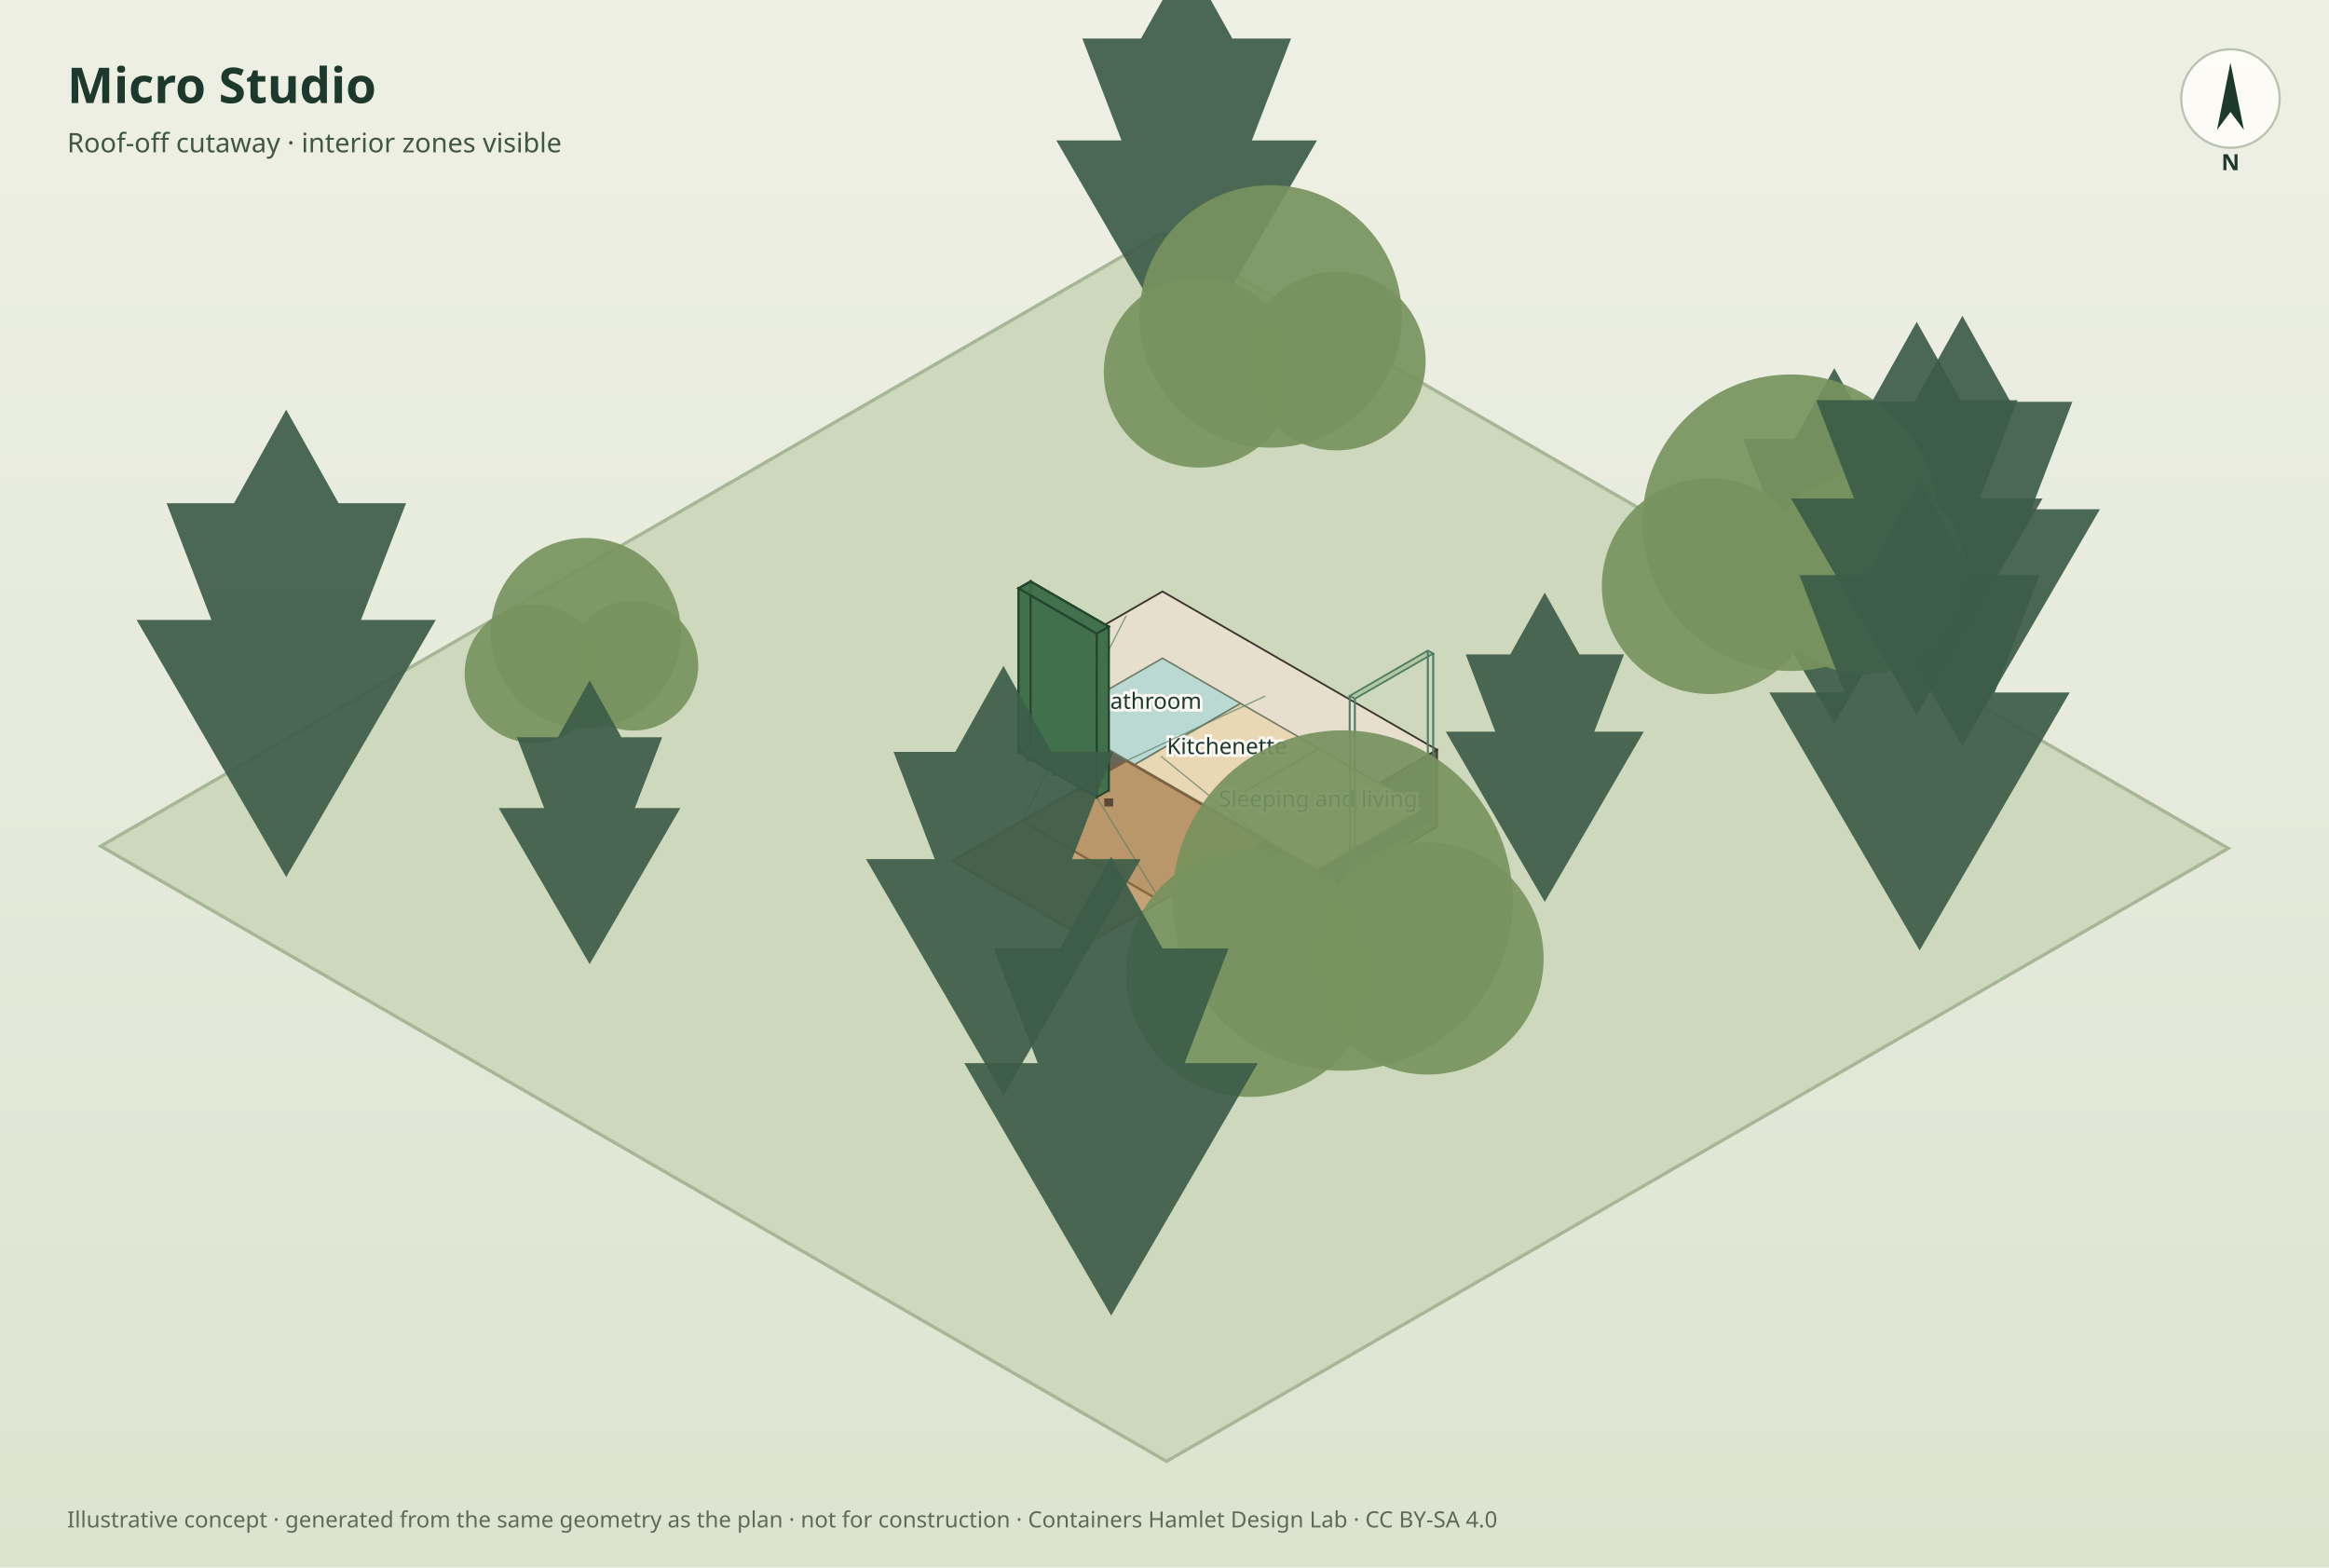
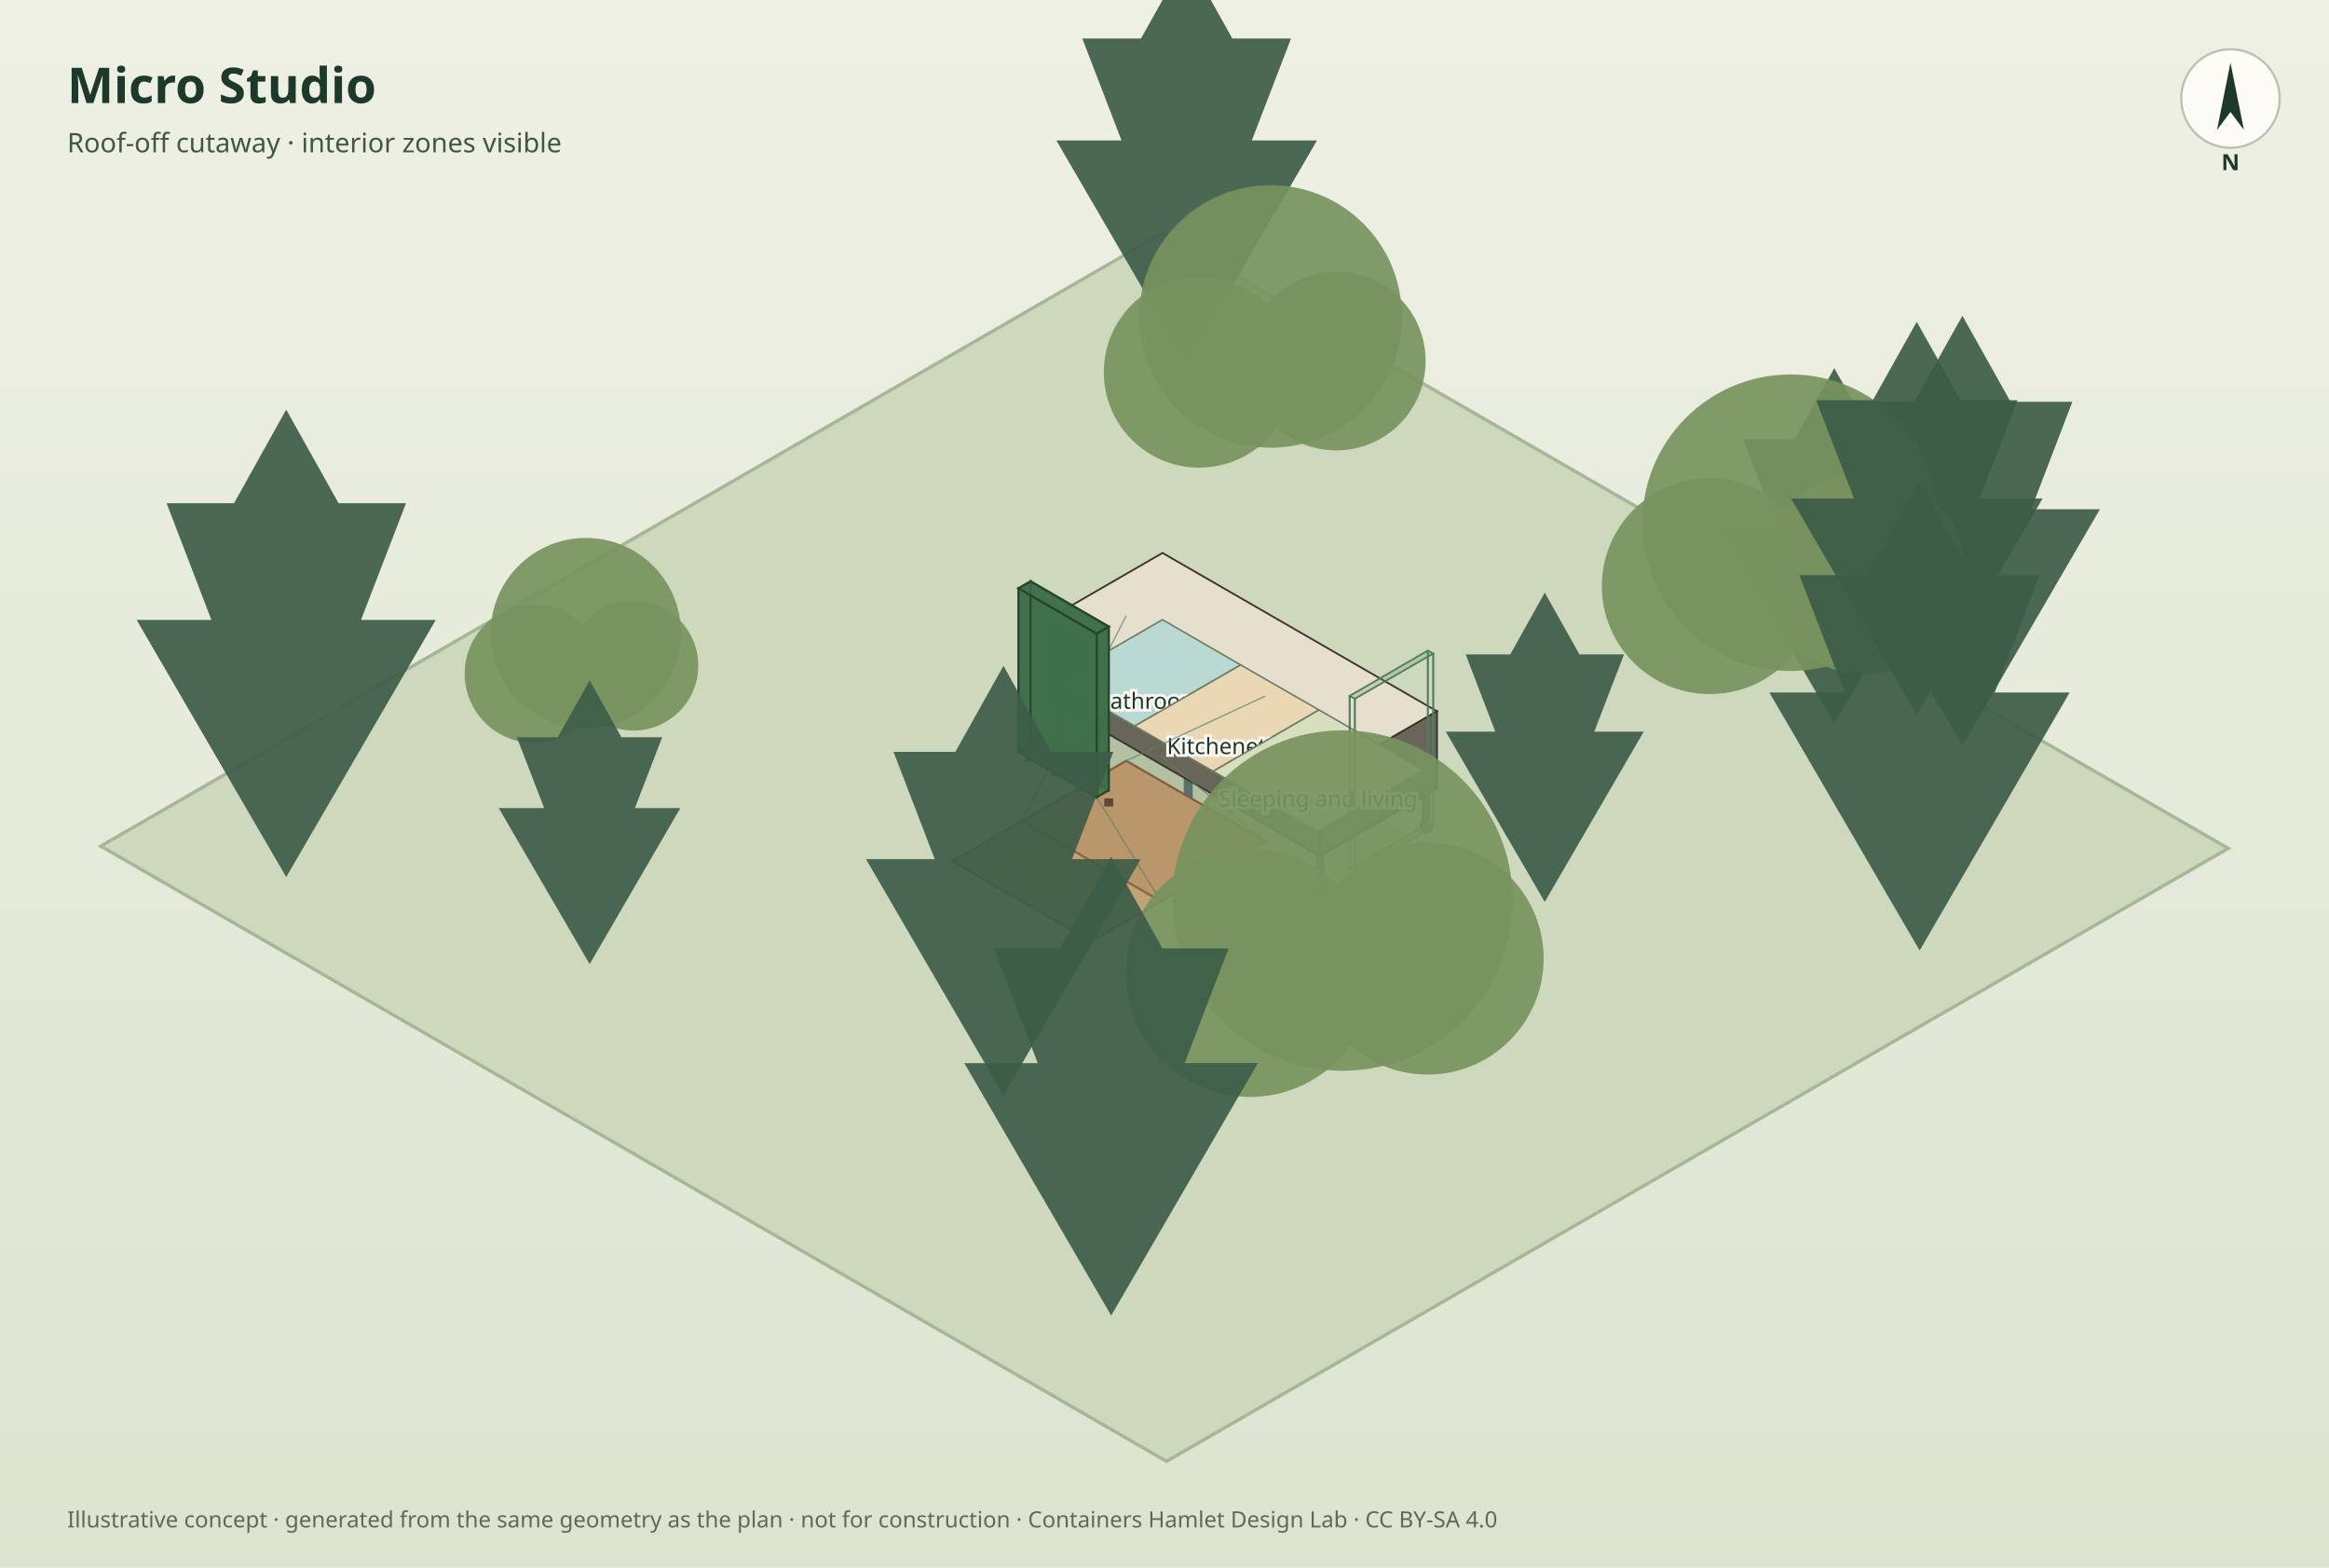
<svg xmlns="http://www.w3.org/2000/svg" viewBox="0 0 1040 700" role="img" aria-labelledby="concept-micro-studio-cutaway-t concept-micro-studio-cutaway-d">
  <defs>
    <linearGradient id="concept-micro-studio-cutaway-sky" x1="0" y1="0" x2="0" y2="1">
      <stop offset="0" stop-color="#eef0e4" />
      <stop offset="1" stop-color="#dce4d0" />
    </linearGradient>
  </defs>
  <rect width="1040" height="700" fill="url(#concept-micro-studio-cutaway-sky)" />
  <path d="M519.1 104.1L995 378.8L520.9 652.5L45 377.8Z" fill="#cdd8bc" stroke="#a8b698" stroke-width="1.5" />
  <g fill="#3d5d48" fill-opacity="0.92">
    <path d="M529.9 162.7L588.1 62.7L559 62.7L576.5 17.2L550.3 17.2L529.9 -19.2L509.5 17.2L483.3 17.2L500.8 62.7L471.7 62.7Z" />
  </g>
  <g fill="#78935f" fill-opacity="0.92">
    <circle cx="567.4" cy="141.3" r="58.6" />
    <circle cx="535.5" cy="166.2" r="42.6" />
    <circle cx="596.7" cy="161.2" r="39.9" />
  </g>
  <g fill="#3d5d48" fill-opacity="0.92">
    <path d="M876.3 332.9L937.7 227.4L907 227.4L925.4 179.4L897.8 179.4L876.3 141L854.8 179.4L827.2 179.4L845.6 227.4L814.9 227.4Z" />
  </g>
  <g fill="#3d5d48" fill-opacity="0.92">
    <path d="M819.1 323.1L869.8 235.8L844.4 235.8L859.7 196.1L836.8 196.1L819.1 164.4L801.3 196.1L778.4 196.1L793.7 235.8L768.3 235.8Z" />
  </g>
  <g fill="#78935f" fill-opacity="0.92">
    <circle cx="261.6" cy="282.7" r="42.5" />
    <circle cx="238.4" cy="300.8" r="30.9" />
    <circle cx="282.8" cy="297.2" r="29" />
  </g>
  <g fill="#78935f" fill-opacity="0.92">
    <circle cx="799.6" cy="233.4" r="66.2" />
    <circle cx="763.5" cy="261.7" r="48.2" />
    <circle cx="832.7" cy="256" r="45.1" />
  </g>
  <g fill="#3d5d48" fill-opacity="0.92">
    <path d="M855.9 319.1L912.1 222.6L884 222.6L900.9 178.7L875.6 178.7L855.9 143.7L836.3 178.7L811 178.7L827.9 222.6L799.8 222.6Z" />
  </g>
  <path d="M519.1 309.2 636.7 377.1 589.4 404.4 471.8 336.5Z" fill="#9eae8d" fill-opacity="0.55" />
-   <path d="M519.1 264.1 641.7 334.8 589.4 365.1 466.8 294.3Z" fill="#e6dfcd" stroke="#3a342d" stroke-width="0.8" />
-   <path d="M466.8 328.7 589.4 399.5 589.4 365.1 466.8 294.3Z" fill="#696558" stroke="#3a342d" stroke-width="0.8" />
-   <path d="M641.7 369.2 589.4 399.5 589.4 365.1 641.7 334.8Z" fill="#696558" stroke="#3a342d" stroke-width="0.8" />
-   <path d="M519.1 293.9 554 314.1 506.7 341.4 471.8 321.2Z" fill="#b9d9d2" stroke="#6d7b65" stroke-width="0.7" />
+   <line x1="519.1" y1="301.4" x2="519.1" y2="284.2" stroke="#5d6f6a" stroke-width="4" />
+   <circle cx="519.1" cy="301.4" r="3" fill="#455955" />
+   <line x1="636.7" y1="369.2" x2="636.7" y2="352" stroke="#5d6f6a" stroke-width="4" />
+   <circle cx="636.7" cy="369.2" r="3" fill="#455955" />
+   <line x1="589.4" y1="396.5" x2="589.4" y2="379.3" stroke="#5d6f6a" stroke-width="4" />
+   <circle cx="589.4" cy="396.5" r="3" fill="#455955" />
+   <line x1="471.8" y1="328.7" x2="471.8" y2="311.5" stroke="#5d6f6a" stroke-width="4" />
+   <circle cx="471.8" cy="328.7" r="3" fill="#455955" />
+   <line x1="577.9" y1="335.3" x2="577.9" y2="318.1" stroke="#5d6f6a" stroke-width="4" />
+   <circle cx="577.9" cy="335.3" r="3" fill="#455955" />
+   <line x1="530.6" y1="362.6" x2="530.6" y2="345.4" stroke="#5d6f6a" stroke-width="4" />
+   <circle cx="530.6" cy="362.6" r="3" fill="#455955" />
+   <path d="M519.1 246.9 641.7 317.6 589.4 347.8 466.8 277.1Z" fill="#e6dfcd" stroke="#3a342d" stroke-width="0.8" />
+   <path d="M466.8 311.5 589.4 382.3 589.4 347.8 466.8 277.1Z" fill="#696558" stroke="#3a342d" stroke-width="0.8" />
+   <path d="M641.7 352 589.4 382.3 589.4 347.8 641.7 317.6Z" fill="#696558" stroke="#3a342d" stroke-width="0.8" />
+   <path d="M519.1 276.7 554 296.9 506.7 324.2 471.8 304Z" fill="#b9d9d2" stroke="#6d7b65" stroke-width="0.7" />
  <text x="512.9" y="316.5" font-family="system-ui, sans-serif" font-size="10" text-anchor="middle" fill="#1d392c" stroke="#faf8f2" stroke-width="2.5" paint-order="stroke">Bathroom</text>
-   <path d="M554 314.1 589 334.3 541.7 361.6 506.7 341.4Z" fill="#ead7b3" stroke="#6d7b65" stroke-width="0.7" />
+   <path d="M554 296.9 589 317 541.7 344.4 506.7 324.2Z" fill="#ead7b3" stroke="#6d7b65" stroke-width="0.7" />
  <text x="547.9" y="336.7" font-family="system-ui, sans-serif" font-size="10" text-anchor="middle" fill="#1d392c" stroke="#faf8f2" stroke-width="2.5" paint-order="stroke">Kitchenette</text>
-   <path d="M589 334.3 635.5 361.1 588.2 388.4 541.7 361.6Z" fill="#d8dfbf" stroke="#6d7b65" stroke-width="0.7" />
+   <path d="M589 317 635.5 343.9 588.2 371.2 541.7 344.4Z" fill="#d8dfbf" stroke="#6d7b65" stroke-width="0.7" />
  <text x="588.6" y="360.2" font-family="system-ui, sans-serif" font-size="10" text-anchor="middle" fill="#1d392c" stroke="#faf8f2" stroke-width="2.5" paint-order="stroke">Sleeping and living</text>
  <path d="M502.9 339.7 565 375.6 518.4 402.5 456.3 366.6Z" fill="#b9976a" stroke="#806040" stroke-width="1" />
  <path d="M502.9 339.7L565 310.8" stroke="#5e8069" stroke-width="0.6" stroke-opacity="0.7" />
  <path d="M565 375.6L518.4 337.7" stroke="#5e8069" stroke-width="0.6" stroke-opacity="0.7" />
  <path d="M518.4 402.5L456.3 301.8" stroke="#5e8069" stroke-width="0.6" stroke-opacity="0.7" />
  <path d="M456.3 366.6L502.9 274.9" stroke="#5e8069" stroke-width="0.6" stroke-opacity="0.7" />
  <path d="M637.6 367.9 640 369.3 605 389.4 602.7 388.1Z" fill="#9ab886" fill-opacity="0.3" stroke="#4f7d64" stroke-width="0.8" />
  <path d="M637.6 290.5 640 291.8 605 312 602.7 310.7Z" fill="#6f9d5b" fill-opacity="0.28" stroke="#4f7d64" stroke-width="0.8" />
  <path d="M637.6 367.9L637.6 290.5" stroke="#4f7d64" stroke-width="0.9" />
  <path d="M640 369.3L640 291.8" stroke="#4f7d64" stroke-width="0.9" />
  <path d="M605 389.4L605 312" stroke="#4f7d64" stroke-width="0.9" />
  <path d="M602.7 388.1L602.7 310.7" stroke="#4f7d64" stroke-width="0.9" />
  <path d="M456.3 366.6 518.4 402.5 487.3 420.4 425.3 384.5Z" fill="#c3a276" stroke="#8a6a44" stroke-width="1" />
  <line x1="460.2" y1="339.9" x2="460.2" y2="336.3" stroke="#5b4a35" stroke-width="4" />
  <line x1="471.7" y1="346.5" x2="471.7" y2="343" stroke="#5b4a35" stroke-width="4" />
  <line x1="483.2" y1="353.2" x2="483.2" y2="349.6" stroke="#5b4a35" stroke-width="4" />
  <line x1="495.1" y1="360.1" x2="495.1" y2="356.5" stroke="#5b4a35" stroke-width="4" />
  <path d="M460.2 332.7 495.1 352.9 495.1 279.8 460.2 259.6Z" fill="#3f704b" fill-opacity="0.92" stroke="#25452f" stroke-width="0.9" />
  <path d="M495.1 352.9 489.7 356 489.7 282.9 495.1 279.8Z" fill="#3f704b" fill-opacity="0.92" stroke="#25452f" stroke-width="0.9" />
  <path d="M489.7 356 454.8 335.9 454.8 262.7 489.7 282.9Z" fill="#3f704b" fill-opacity="0.92" stroke="#25452f" stroke-width="0.9" />
  <path d="M454.8 335.9 460.2 332.7 460.2 259.6 454.8 262.7Z" fill="#3f704b" fill-opacity="0.92" stroke="#25452f" stroke-width="0.9" />
  <path d="M460.2 259.6 495.1 279.8 489.7 282.9 454.8 262.7Z" fill="#3f704b" fill-opacity="0.8" stroke="#25452f" stroke-width="1" />
  <g fill="#3d5d48" fill-opacity="0.92">
    <path d="M127.8 391.6L194.6 276.8L161.2 276.8L181.3 224.7L151.2 224.7L127.8 182.9L104.5 224.7L74.4 224.7L94.4 276.8L61 276.8Z" />
  </g>
  <g fill="#3d5d48" fill-opacity="0.92">
    <path d="M857.2 424.4L924.2 309.2L890.7 309.2L910.8 256.8L880.6 256.8L857.2 214.9L833.7 256.8L803.5 256.8L823.7 309.2L790.1 309.2Z" />
  </g>
  <g fill="#78935f" fill-opacity="0.92">
    <circle cx="599.5" cy="402.1" r="76" />
    <circle cx="558.1" cy="434.5" r="55.3" />
    <circle cx="637.5" cy="428" r="51.8" />
  </g>
  <g fill="#3d5d48" fill-opacity="0.92">
    <path d="M448.1 489.1L509.4 383.6L478.7 383.6L497.2 335.7L469.5 335.7L448.1 297.3L426.6 335.7L399 335.7L417.4 383.6L386.7 383.6Z" />
  </g>
  <g fill="#3d5d48" fill-opacity="0.92">
    <path d="M496.2 587.4L561.7 474.7L529 474.7L548.6 423.5L519.1 423.5L496.2 382.5L473.3 423.5L443.8 423.5L463.4 474.7L430.6 474.7Z" />
  </g>
  <g fill="#3d5d48" fill-opacity="0.92">
    <path d="M263.3 430.5L303.8 360.8L283.5 360.8L295.7 329.2L277.5 329.2L263.3 303.8L249.1 329.2L230.8 329.2L243 360.8L222.7 360.8Z" />
  </g>
  <g fill="#3d5d48" fill-opacity="0.92">
    <path d="M689.8 402.7L734 326.7L711.9 326.7L725.2 292.2L705.3 292.2L689.8 264.6L674.4 292.2L654.5 292.2L667.7 326.7L645.6 326.7Z" />
  </g>
  <text x="30" y="46" font-family="system-ui, sans-serif" font-size="22" font-weight="800" fill="#1d392c">Micro Studio</text>
  <text x="30" y="68" font-family="system-ui, sans-serif" font-size="12" fill="#40583f">Roof-off cutaway · interior zones visible</text>
  <g aria-hidden="true">
    <circle cx="996" cy="44" r="22" fill="#fffdf7" fill-opacity="0.9" stroke="#b9c3b2" />
    <path d="M996 28l6 30l-6 -8l-6 8z" fill="#1d392c" />
    <text x="996" y="76" text-anchor="middle" font-size="10" font-weight="700" font-family="system-ui, sans-serif" fill="#1d392c">N</text>
  </g>
  <text x="30" y="682" font-family="system-ui, sans-serif" font-size="10" fill="#5e6a58">Illustrative concept · generated from the same geometry as the plan · not for construction · Containers Hamlet Design Lab · CC BY-SA 4.0</text>
</svg>
